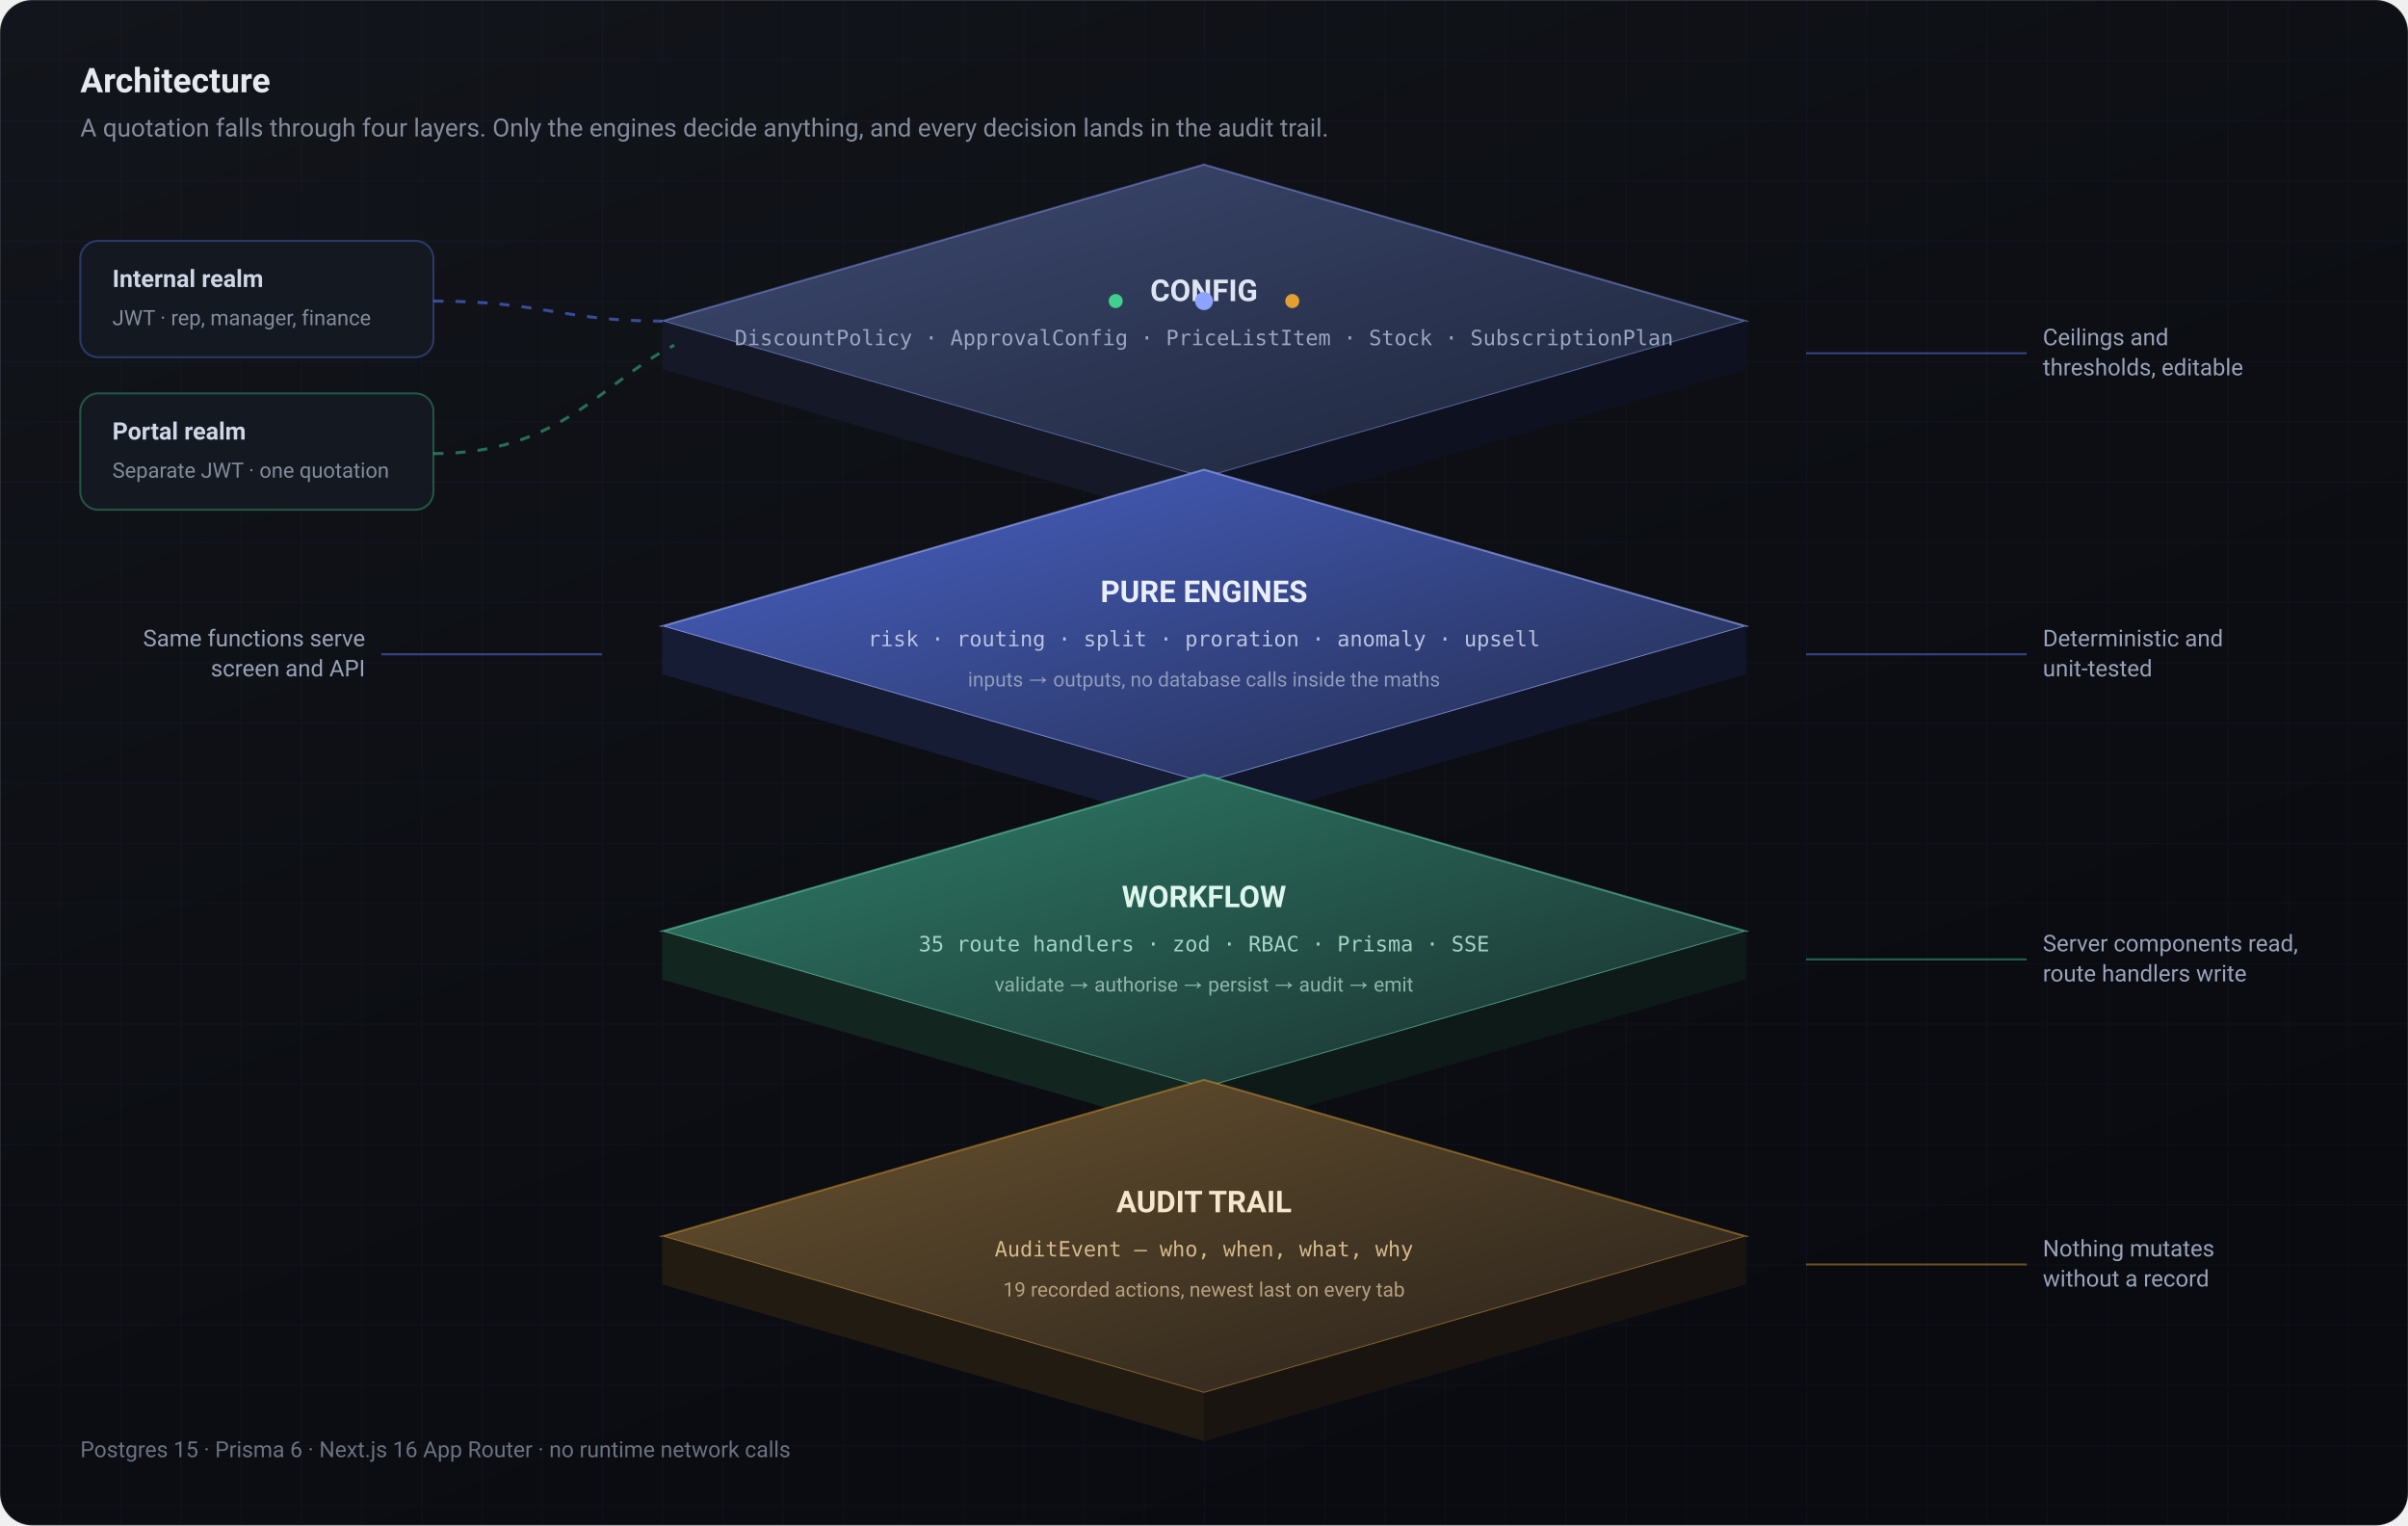
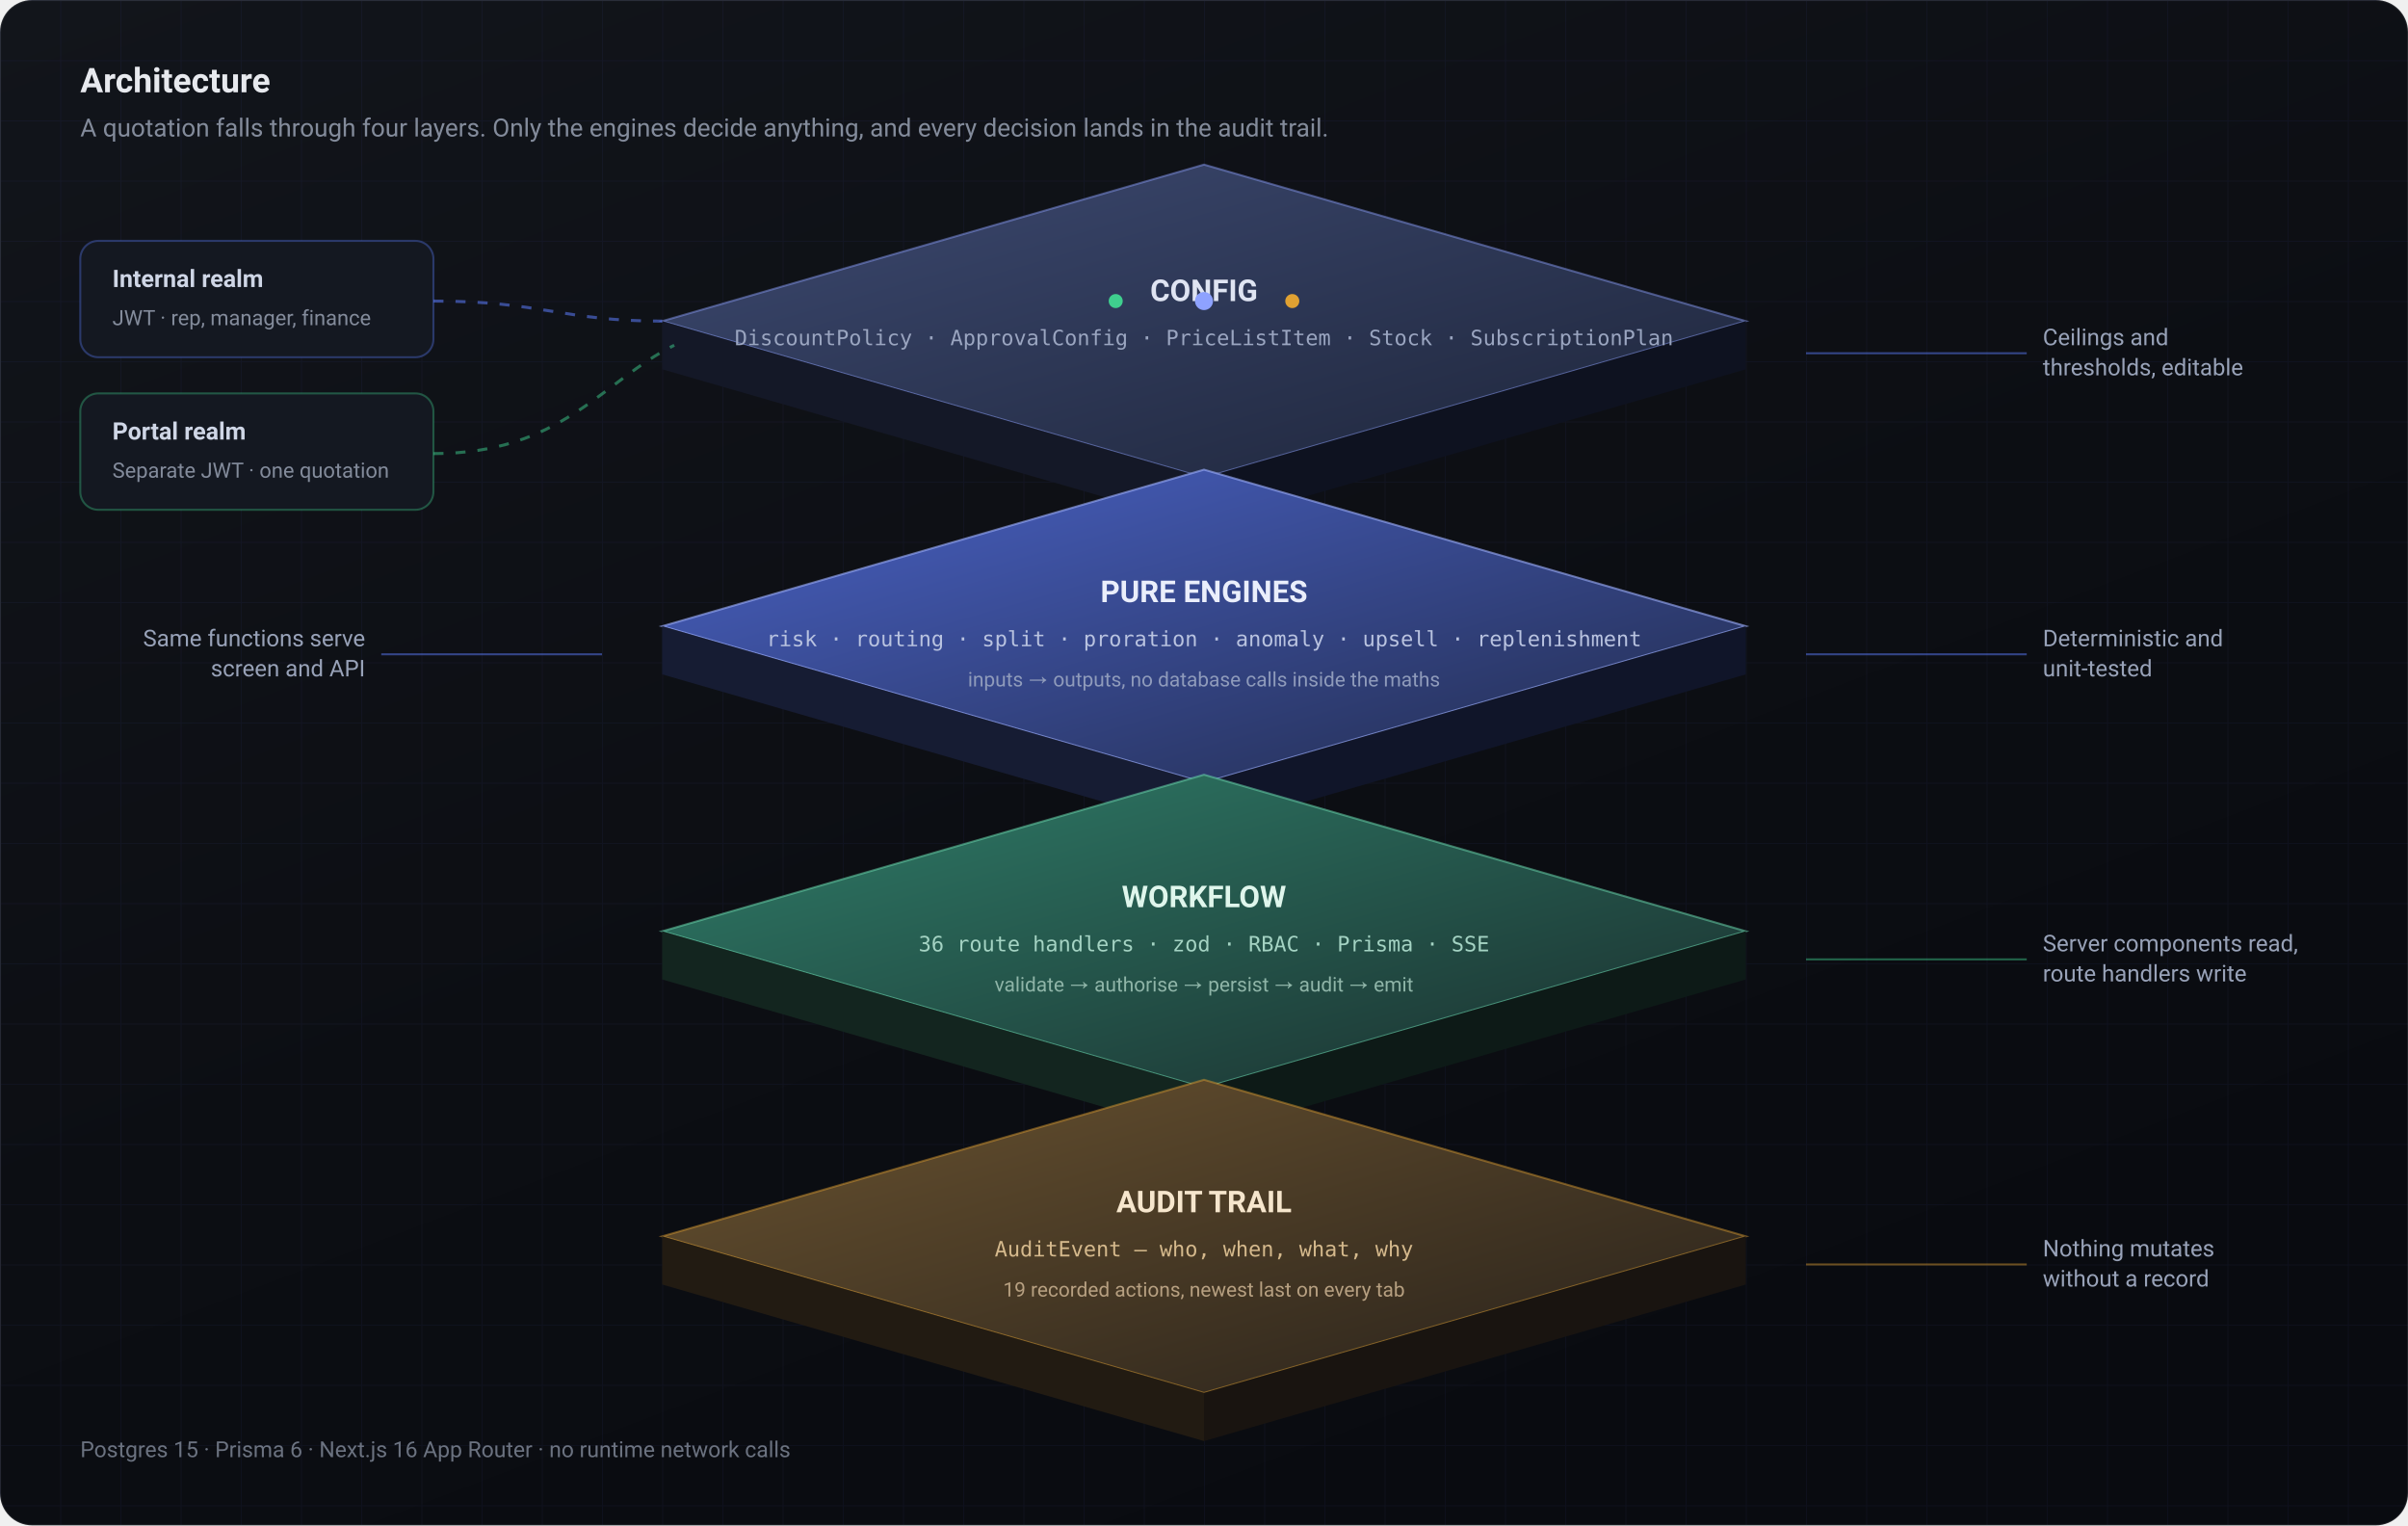
<svg xmlns="http://www.w3.org/2000/svg" viewBox="0 0 1200 760" width="1200" height="760" role="img" aria-label="DealFlow360 architecture: config, pure engines, workflow and audit layers">
  <defs>
    <linearGradient id="a-panel" x1="0" y1="0" x2="0.6" y2="1">
      <stop offset="0%" stop-color="#12151b" />
      <stop offset="60%" stop-color="#0c0e13" />
      <stop offset="100%" stop-color="#090b10" />
    </linearGradient>
    <pattern id="a-grid" width="30" height="30" patternUnits="userSpaceOnUse">
      <path d="M30 0H0v30" fill="none" stroke="#5b7cfa" stroke-opacity="0.055" stroke-width="1" />
    </pattern>
    <linearGradient id="f-config" x1="0" y1="0" x2="1" y2="1">
      <stop offset="0%" stop-color="#3d4a72" />
      <stop offset="100%" stop-color="#1d2438" />
    </linearGradient>
    <linearGradient id="f-engine" x1="0" y1="0" x2="1" y2="1">
      <stop offset="0%" stop-color="#4a63c9" />
      <stop offset="100%" stop-color="#212a49" />
    </linearGradient>
    <linearGradient id="f-flow" x1="0" y1="0" x2="1" y2="1">
      <stop offset="0%" stop-color="#2f7f6a" />
      <stop offset="100%" stop-color="#1a2c2c" />
    </linearGradient>
    <linearGradient id="f-audit" x1="0" y1="0" x2="1" y2="1">
      <stop offset="0%" stop-color="#6a5330" />
      <stop offset="100%" stop-color="#26201a" />
    </linearGradient>
    <style>
      @keyframes fall {
        0%   { opacity: 0; transform: translateY(0); }
        8%   { opacity: 1; }
        92%  { opacity: 1; }
        100% { opacity: 0; transform: translateY(468px); }
      }
      @keyframes bob   { 0%,100% { transform: translateY(0); }   50% { transform: translateY(-5px); } }
      @keyframes dashRun { to { stroke-dashoffset: -44; } }
      @keyframes fadeUp { from { opacity: 0; transform: translateY(8px); } to { opacity: 1; transform: translateY(0); } }

      .l1 { animation: bob 8s ease-in-out 0s   infinite; }
      .l2 { animation: bob 8s ease-in-out .6s  infinite; }
      .l3 { animation: bob 8s ease-in-out 1.2s infinite; }
      .l4 { animation: bob 8s ease-in-out 1.8s infinite; }

      .p1 { animation: fall 4.4s linear 0s    infinite; }
      .p2 { animation: fall 4.4s linear 1.45s infinite; }
      .p3 { animation: fall 4.4s linear 2.9s  infinite; }

      .wire { stroke-dasharray: 5 6; animation: dashRun 1.6s linear infinite; }
      .in   { animation: fadeUp .6s ease-out both; }
      .in2  { animation: fadeUp .6s ease-out .12s both; }
      .in3  { animation: fadeUp .6s ease-out .24s both; }
      .in4  { animation: fadeUp .6s ease-out .36s both; }

      @media (prefers-reduced-motion: reduce) {
        .l1,.l2,.l3,.l4,.p1,.p2,.p3,.wire,.in,.in2,.in3,.in4 { animation: none !important; }
        .wire { stroke-dasharray: 5 6; }
      }
      .lbl  { font-family: ui-sans-serif, -apple-system, 'Segoe UI', Roboto, Helvetica, Arial, sans-serif; }
      .mono { font-family: ui-monospace, SFMono-Regular, Menlo, Consolas, monospace; }
    </style>
  </defs>
  <rect width="1200" height="760" rx="16" fill="url(#a-panel)" />
  <rect width="1200" height="760" rx="16" fill="url(#a-grid)" />
  <rect width="1200" height="760" rx="16" fill="none" stroke="#ffffff" stroke-opacity="0.09" />
  <text class="lbl in" x="40" y="46" font-size="17" font-weight="600" fill="#e7e9ee">Architecture</text>
  <text class="lbl in" x="40" y="68" font-size="12.5" fill="#838b9b">A quotation falls through four layers. Only the engines decide anything, and every decision lands in the audit trail.</text>
  <g class="l1">
    <path d="M330,160 L600,82 L870,160 L600,238 Z" fill="url(#f-config)" stroke="#8ea2ff" stroke-opacity="0.45" />
    <path d="M330,160 L600,238 L600,262 L330,184 Z" fill="#141827" />
    <path d="M870,160 L600,238 L600,262 L870,184 Z" fill="#0e1220" />
    <text class="lbl" x="600" y="150" text-anchor="middle" font-size="15" font-weight="600" fill="#dfe4f2">CONFIG</text>
    <text class="mono" x="600" y="172" text-anchor="middle" font-size="10.5" fill="#9aa5c0">DiscountPolicy · ApprovalConfig · PriceListItem · Stock · SubscriptionPlan</text>
  </g>
  <g class="in">
    <line x1="900" y1="176" x2="1010" y2="176" stroke="#5b7cfa" stroke-opacity="0.5" />
    <text class="lbl" x="1018" y="172" font-size="11.5" fill="#98a2b8">Ceilings and</text>
    <text class="lbl" x="1018" y="187" font-size="11.5" fill="#98a2b8">thresholds, editable</text>
  </g>
  <g class="l2">
    <path d="M330,312 L600,234 L870,312 L600,390 Z" fill="url(#f-engine)" stroke="#9fb0ff" stroke-opacity="0.6" />
    <path d="M330,312 L600,390 L600,414 L330,336 Z" fill="#161c33" />
    <path d="M870,312 L600,390 L600,414 L870,336 Z" fill="#101529" />
    <text class="lbl" x="600" y="300" text-anchor="middle" font-size="15" font-weight="600" fill="#eaeefb">PURE ENGINES</text>
-     <text class="mono" x="600" y="322" text-anchor="middle" font-size="10.5" fill="#b9c3e0">risk · routing · split · proration · anomaly · upsell</text>
+     <text class="mono" x="600" y="322" text-anchor="middle" font-size="10.5" fill="#b9c3e0">risk · routing · split · proration · anomaly · upsell · replenishment</text>
    <text class="lbl" x="600" y="342" text-anchor="middle" font-size="10" fill="#8f9bbb">inputs → outputs, no database calls inside the maths</text>
  </g>
  <g class="in2">
    <line x1="900" y1="326" x2="1010" y2="326" stroke="#5b7cfa" stroke-opacity="0.5" />
    <text class="lbl" x="1018" y="322" font-size="11.5" fill="#98a2b8">Deterministic and</text>
    <text class="lbl" x="1018" y="337" font-size="11.5" fill="#98a2b8">unit-tested</text>
  </g>
  <g class="in2">
    <line x1="300" y1="326" x2="190" y2="326" stroke="#5b7cfa" stroke-opacity="0.5" />
    <text class="lbl" x="182" y="322" text-anchor="end" font-size="11.5" fill="#98a2b8">Same functions serve</text>
    <text class="lbl" x="182" y="337" text-anchor="end" font-size="11.5" fill="#98a2b8">screen and API</text>
  </g>
  <g class="l3">
    <path d="M330,464 L600,386 L870,464 L600,542 Z" fill="url(#f-flow)" stroke="#6fe0b4" stroke-opacity="0.5" />
    <path d="M330,464 L600,542 L600,566 L330,488 Z" fill="#13251f" />
    <path d="M870,464 L600,542 L600,566 L870,488 Z" fill="#0d1a17" />
    <text class="lbl" x="600" y="452" text-anchor="middle" font-size="15" font-weight="600" fill="#dff6ec">WORKFLOW</text>
-     <text class="mono" x="600" y="474" text-anchor="middle" font-size="10.5" fill="#a4d3c3">35 route handlers · zod · RBAC · Prisma · SSE</text>
+     <text class="mono" x="600" y="474" text-anchor="middle" font-size="10.5" fill="#a4d3c3">36 route handlers · zod · RBAC · Prisma · SSE</text>
    <text class="lbl" x="600" y="494" text-anchor="middle" font-size="10" fill="#8fb5a8">validate → authorise → persist → audit → emit</text>
  </g>
  <g class="in3">
    <line x1="900" y1="478" x2="1010" y2="478" stroke="#3fcf8e" stroke-opacity="0.45" />
    <text class="lbl" x="1018" y="474" font-size="11.5" fill="#98a2b8">Server components read,</text>
    <text class="lbl" x="1018" y="489" font-size="11.5" fill="#98a2b8">route handlers write</text>
  </g>
  <g class="l4">
    <path d="M330,616 L600,538 L870,616 L600,694 Z" fill="url(#f-audit)" stroke="#e0a132" stroke-opacity="0.45" />
    <path d="M330,616 L600,694 L600,718 L330,640 Z" fill="#221b12" />
    <path d="M870,616 L600,694 L600,718 L870,640 Z" fill="#191410" />
    <text class="lbl" x="600" y="604" text-anchor="middle" font-size="15" font-weight="600" fill="#f6e6cd">AUDIT TRAIL</text>
    <text class="mono" x="600" y="626" text-anchor="middle" font-size="10.5" fill="#d5b98c">AuditEvent — who, when, what, why</text>
    <text class="lbl" x="600" y="646" text-anchor="middle" font-size="10" fill="#b7a081">19 recorded actions, newest last on every tab</text>
  </g>
  <g class="in4">
    <line x1="900" y1="630" x2="1010" y2="630" stroke="#e0a132" stroke-opacity="0.45" />
    <text class="lbl" x="1018" y="626" font-size="11.5" fill="#98a2b8">Nothing mutates</text>
    <text class="lbl" x="1018" y="641" font-size="11.5" fill="#98a2b8">without a record</text>
  </g>
  <g>
    <circle class="p1" cx="600" cy="150" r="4.5" fill="#8ea2ff" />
    <circle class="p2" cx="556" cy="150" r="3.5" fill="#3fcf8e" />
    <circle class="p3" cx="644" cy="150" r="3.5" fill="#e0a132" />
  </g>
  <g class="in">
    <rect x="40" y="120" width="176" height="58" rx="9" fill="#141821" stroke="#5b7cfa" stroke-opacity="0.35" />
    <text class="lbl" x="56" y="143" font-size="12" font-weight="600" fill="#cfd6e6">Internal realm</text>
    <text class="lbl" x="56" y="162" font-size="10.5" fill="#838b9b">JWT · rep, manager, finance</text>
    <path class="wire" d="M216,150 C270,150 280,160 330,160" fill="none" stroke="#5b7cfa" stroke-opacity="0.55" stroke-width="1.5" />
  </g>
  <g class="in">
    <rect x="40" y="196" width="176" height="58" rx="9" fill="#141821" stroke="#3fcf8e" stroke-opacity="0.35" />
    <text class="lbl" x="56" y="219" font-size="12" font-weight="600" fill="#cfd6e6">Portal realm</text>
    <text class="lbl" x="56" y="238" font-size="10.5" fill="#838b9b">Separate JWT · one quotation</text>
    <path class="wire" d="M216,226 C280,226 300,190 336,172" fill="none" stroke="#3fcf8e" stroke-opacity="0.5" stroke-width="1.5" />
  </g>
  <text class="lbl" x="40" y="726" font-size="11" fill="#6b7280">Postgres 15 · Prisma 6 · Next.js 16 App Router · no runtime network calls</text>
</svg>
